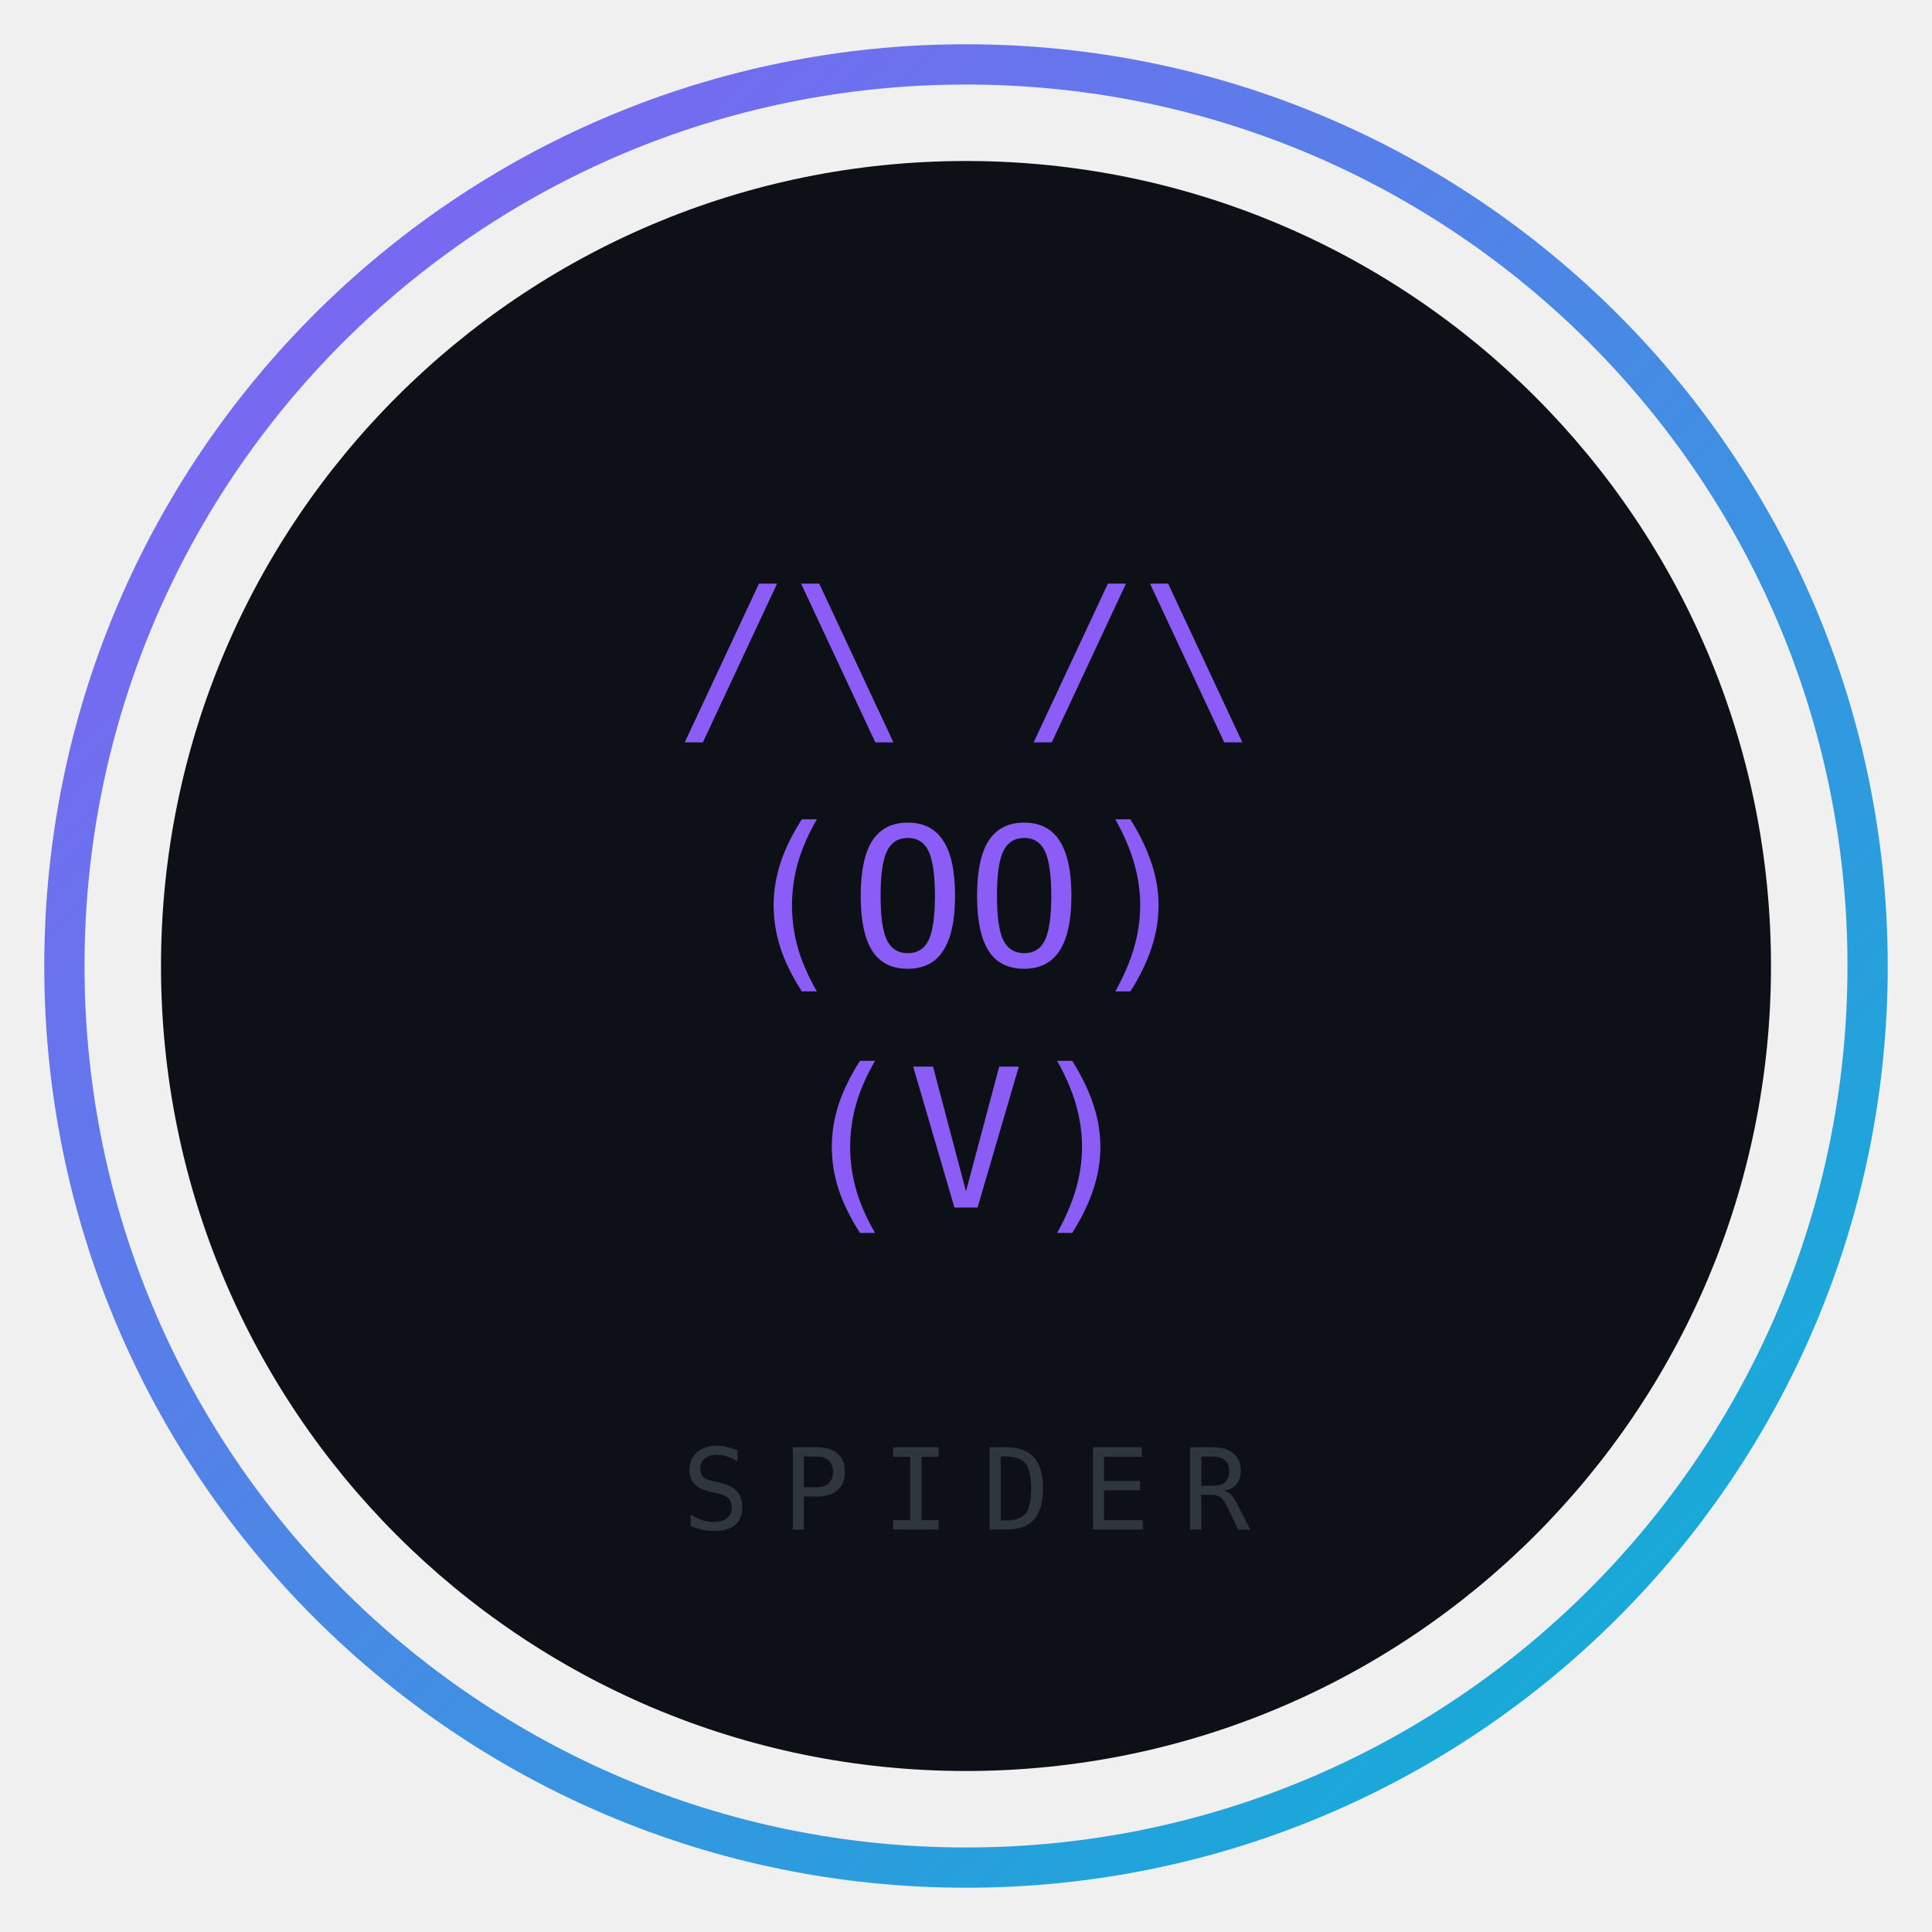
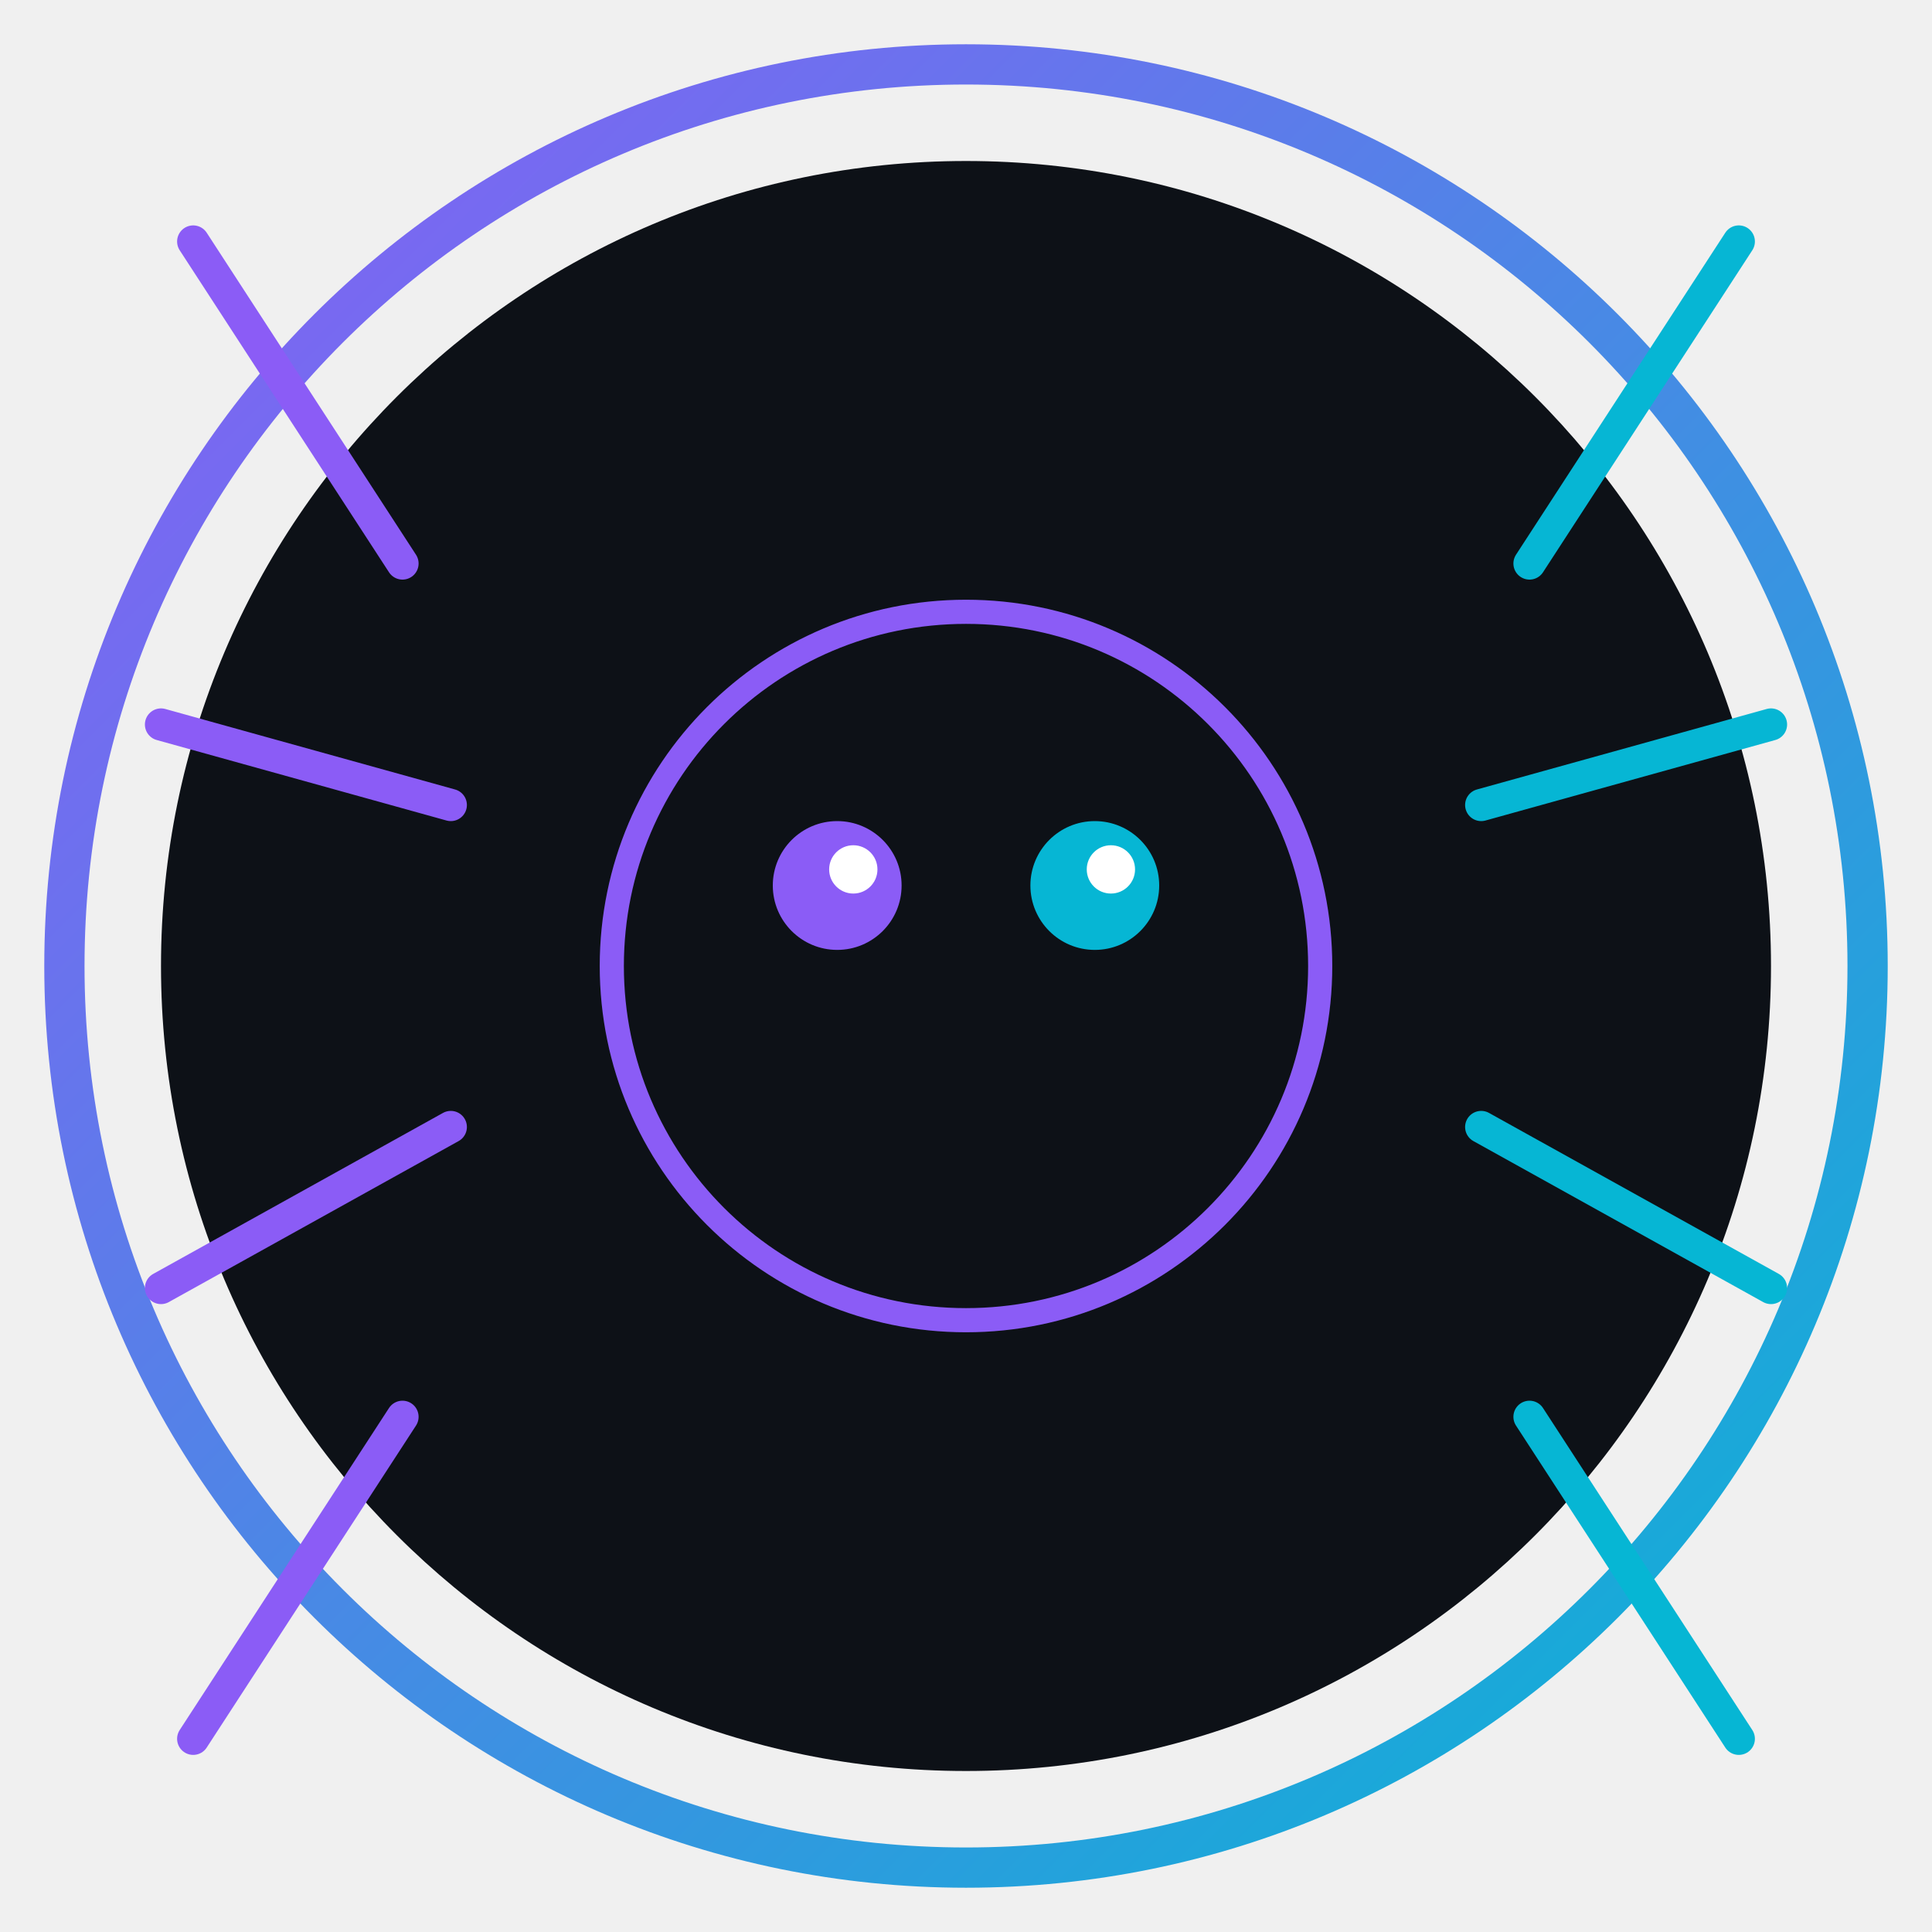
<svg xmlns="http://www.w3.org/2000/svg" viewBox="0 0 120 120">
  <defs>
    <linearGradient id="rg" x1="0%" y1="0%" x2="100%" y2="100%">
      <stop offset="0%" style="stop-color:#8b5cf6" />
      <stop offset="100%" style="stop-color:#06b6d4" />
    </linearGradient>
  </defs>
  <circle cx="60" cy="60" r="56" fill="none" stroke="url(#rg)" stroke-width="2.5" />
  <circle cx="60" cy="60" r="50" fill="#0d1117" />
-   <text x="60" y="45" text-anchor="middle" font-family="monospace" font-size="12" fill="#8b5cf6">/\  /\</text>
-   <text x="60" y="60" text-anchor="middle" font-family="monospace" font-size="12" fill="#8b5cf6">(OO)</text>
-   <text x="60" y="75" text-anchor="middle" font-family="monospace" font-size="12" fill="#8b5cf6">(V)</text>
-   <text x="60" y="95" text-anchor="middle" font-family="monospace" font-size="7" fill="#30363d" letter-spacing="2">SPIDER</text>
+   <line x1="25" y1="35" x2="12" y2="15" stroke="#8b5cf6" stroke-width="2" stroke-linecap="round" />
+   <line x1="28" y1="50" x2="10" y2="45" stroke="#8b5cf6" stroke-width="2" stroke-linecap="round" />
+   <line x1="28" y1="70" x2="10" y2="80" stroke="#8b5cf6" stroke-width="2" stroke-linecap="round" />
+   <line x1="25" y1="88" x2="12" y2="108" stroke="#8b5cf6" stroke-width="2" stroke-linecap="round" />
+   <line x1="95" y1="35" x2="108" y2="15" stroke="#06b6d4" stroke-width="2" stroke-linecap="round" />
+   <line x1="92" y1="50" x2="110" y2="45" stroke="#06b6d4" stroke-width="2" stroke-linecap="round" />
+   <line x1="92" y1="70" x2="110" y2="80" stroke="#06b6d4" stroke-width="2" stroke-linecap="round" />
+   <line x1="95" y1="88" x2="108" y2="108" stroke="#06b6d4" stroke-width="2" stroke-linecap="round" />
+   <circle cx="60" cy="60" r="22" fill="#0d1117" stroke="#8b5cf6" stroke-width="1.5" />
+   <circle cx="52" cy="55" r="4" fill="#8b5cf6" />
+   <circle cx="68" cy="55" r="4" fill="#06b6d4" />
+   <circle cx="53" cy="54" r="1.5" fill="#fff" />
+   <circle cx="69" cy="54" r="1.5" fill="#fff" />
</svg>
